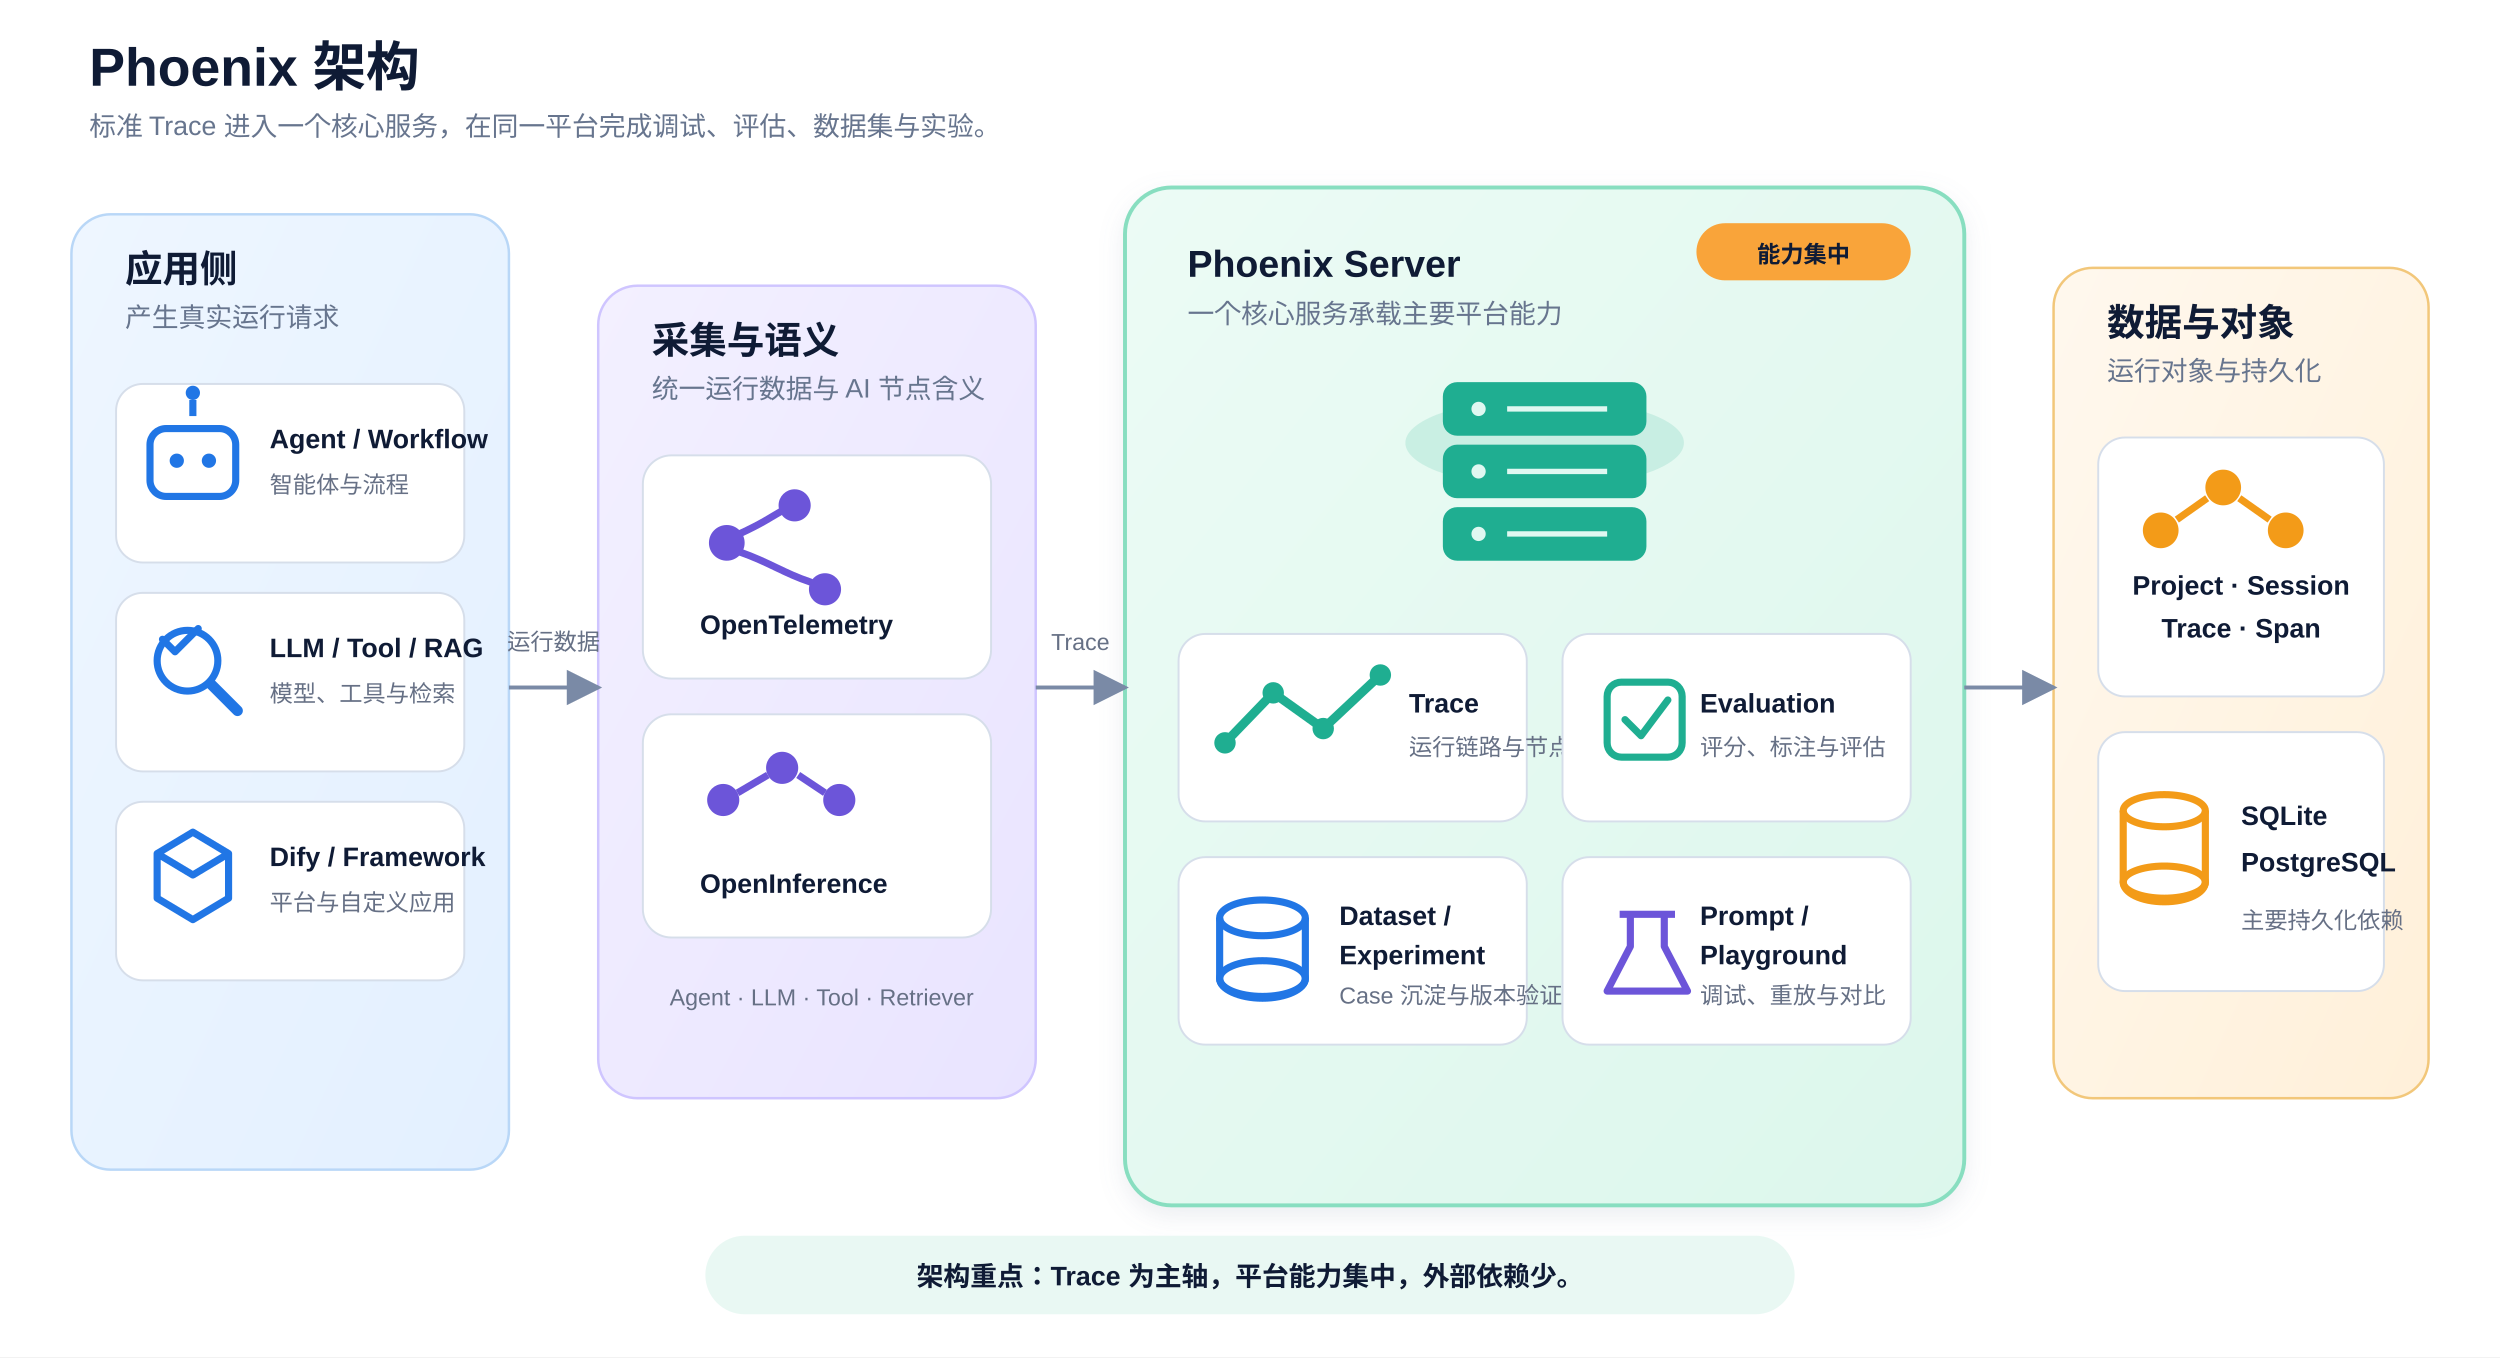
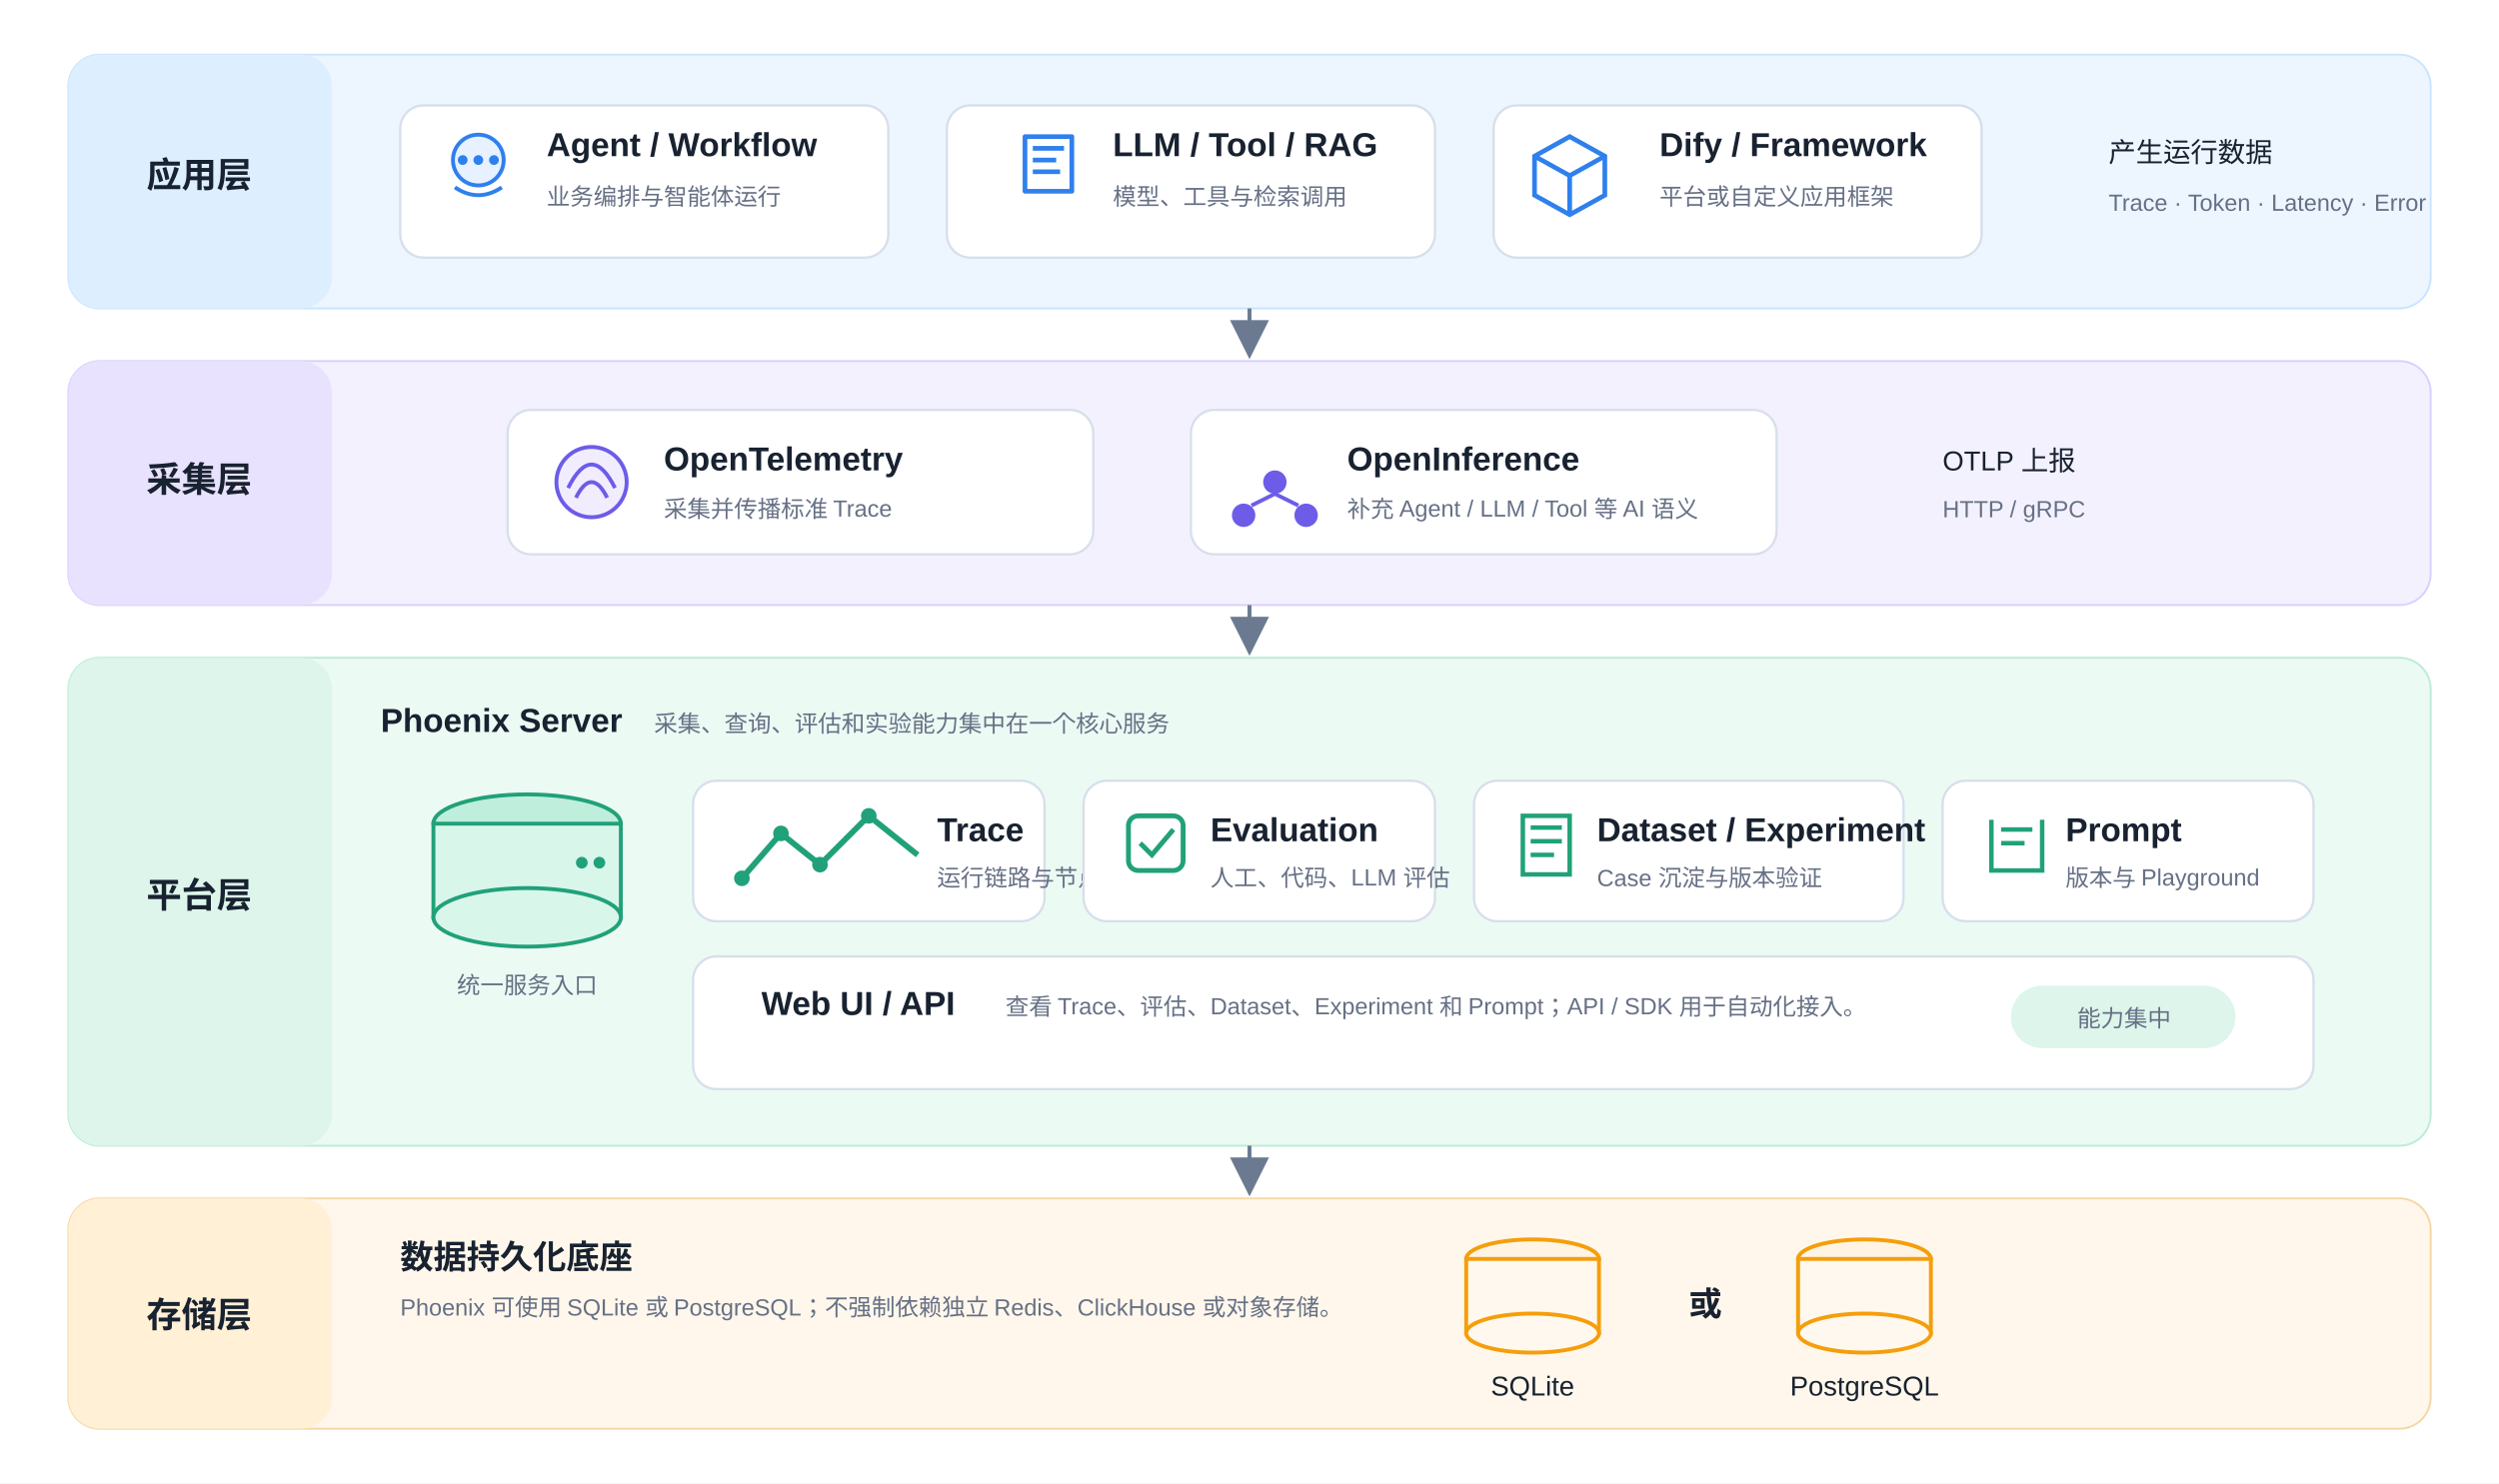
- <svg xmlns="http://www.w3.org/2000/svg" width="1400" height="760" viewBox="0 0 1400 760">
+ <svg xmlns="http://www.w3.org/2000/svg" width="1280" height="760" viewBox="0 0 1280 760">
  <defs>
-     <linearGradient id="bgBlue" x1="0" y1="0" x2="1" y2="1">
-       <stop offset="0" stop-color="#EEF6FF" />
-       <stop offset="1" stop-color="#E3F0FF" />
-     </linearGradient>
-     <linearGradient id="bgPurple" x1="0" y1="0" x2="1" y2="1">
-       <stop offset="0" stop-color="#F3F0FF" />
-       <stop offset="1" stop-color="#E9E4FF" />
-     </linearGradient>
-     <linearGradient id="bgGreen" x1="0" y1="0" x2="1" y2="1">
-       <stop offset="0" stop-color="#ECFBF5" />
-       <stop offset="1" stop-color="#DCF7EC" />
-     </linearGradient>
-     <linearGradient id="bgOrange" x1="0" y1="0" x2="1" y2="1">
-       <stop offset="0" stop-color="#FFF8EE" />
-       <stop offset="1" stop-color="#FFF0D9" />
-     </linearGradient>
-     <marker id="arrow" markerWidth="9" markerHeight="9" refX="8" refY="4.5" orient="auto">
-       <path d="M0,0 L9,4.5 L0,9 Z" fill="#7A8AA6" />
+     <marker id="arrow" markerWidth="10" markerHeight="10" refX="9" refY="5" orient="auto">
+       <path d="M0 0 L10 5 L0 10 Z" fill="#6B7A90" />
    </marker>
-     <filter id="shadow" x="-10%" y="-10%" width="120%" height="120%">
-       <feDropShadow dx="0" dy="5" stdDeviation="7" flood-color="#8492A6" flood-opacity="0.15" />
-     </filter>
    <style>
-     text{font-family:Arial,"Microsoft YaHei",sans-serif;fill:#0F1B35}.title{font-size:30px;font-weight:700}.sub{font-size:15px;fill:#67758E}.h{font-size:21px;font-weight:700}.m{font-size:15px;font-weight:600}.s{font-size:13px;fill:#667085}.panel{stroke-width:1.4}.card{fill:#fff;stroke:#D6DEEA;stroke-width:1.1}.flow{stroke:#7A8AA6;stroke-width:2.2;fill:none;marker-end:url(#arrow)}
+     text{font-family:Arial,"Microsoft YaHei",sans-serif;fill:#182230}.layer{font-size:18px;font-weight:700}.h{font-size:17px;font-weight:700}.m{font-size:14px}.s{font-size:12px;fill:#667085}.card{fill:#fff;stroke:#D7DFEA;stroke-width:1.2}.line{stroke:#6B7A90;stroke-width:2;fill:none;marker-end:url(#arrow)}
  </style>
  </defs>
-   <rect width="1400" height="760" fill="#fff" />
-   <text x="50" y="48" class="title">Phoenix 架构</text>
-   <text x="50" y="76" class="sub">标准 Trace 进入一个核心服务，在同一平台完成调试、评估、数据集与实验。</text>
-   <rect x="40" y="120" width="245" height="535" rx="22" fill="url(#bgBlue)" stroke="#B9D7F7" class="panel" />
-   <text x="70" y="158" class="h">应用侧</text>
-   <text x="70" y="183" class="sub">产生真实运行请求</text>
-   <rect x="65" y="215" width="195" height="100" rx="15" class="card" />
-   <rect x="84" y="240" width="48" height="38" rx="9" fill="none" stroke="#2176E5" stroke-width="4" />
-   <circle cx="99" cy="258" r="4" fill="#2176E5" />
-   <circle cx="117" cy="258" r="4" fill="#2176E5" />
-   <line x1="108" y1="233" x2="108" y2="224" stroke="#2176E5" stroke-width="4" />
-   <circle cx="108" cy="220" r="4" fill="#2176E5" />
-   <text x="151" y="251" class="m">Agent / Workflow</text>
-   <text x="151" y="276" class="s">智能体与流程</text>
-   <rect x="65" y="332" width="195" height="100" rx="15" class="card" />
-   <circle cx="105" cy="370" r="17" fill="none" stroke="#2176E5" stroke-width="4" />
-   <path d="M118 383 L133 398" stroke="#2176E5" stroke-width="6" stroke-linecap="round" />
-   <path d="M91 358 L98 365 L111 352" fill="none" stroke="#2176E5" stroke-width="4" stroke-linecap="round" stroke-linejoin="round" />
-   <text x="151" y="368" class="m">LLM / Tool / RAG</text>
-   <text x="151" y="393" class="s">模型、工具与检索</text>
-   <rect x="65" y="449" width="195" height="100" rx="15" class="card" />
-   <path d="M88 478 L108 466 L128 478 L108 490 Z M88 478 V503 L108 515 L128 503 V478" fill="none" stroke="#2176E5" stroke-width="4" stroke-linejoin="round" />
-   <text x="151" y="485" class="m">Dify / Framework</text>
-   <text x="151" y="510" class="s">平台与自定义应用</text>
-   <rect x="335" y="160" width="245" height="455" rx="22" fill="url(#bgPurple)" stroke="#CFC5FF" class="panel" />
-   <text x="365" y="198" class="h">采集与语义</text>
-   <text x="365" y="223" class="sub">统一运行数据与 AI 节点含义</text>
-   <rect x="360" y="255" width="195" height="125" rx="16" class="card" />
-   <circle cx="407" cy="304" r="10" fill="#6C55D9" />
-   <circle cx="445" cy="283" r="9" fill="#6C55D9" />
-   <circle cx="462" cy="330" r="9" fill="#6C55D9" />
-   <path d="M414 299 C427 293 431 290 438 286 M414 309 C431 315 439 321 454 326" stroke="#6C55D9" stroke-width="4" fill="none" stroke-linecap="round" />
-   <text x="392" y="355" class="m">OpenTelemetry</text>
-   <rect x="360" y="400" width="195" height="125" rx="16" class="card" />
-   <circle cx="405" cy="448" r="9" fill="#6C55D9" />
-   <circle cx="438" cy="430" r="9" fill="#6C55D9" />
-   <circle cx="470" cy="448" r="9" fill="#6C55D9" />
-   <line x1="413" y1="444" x2="430" y2="434" stroke="#6C55D9" stroke-width="4" />
-   <line x1="447" y1="434" x2="462" y2="444" stroke="#6C55D9" stroke-width="4" />
-   <text x="392" y="500" class="m">OpenInference</text>
-   <text x="375" y="563" class="s">Agent · LLM · Tool · Retriever</text>
-   <rect x="630" y="105" width="470" height="570" rx="26" fill="url(#bgGreen)" stroke="#88DEC0" stroke-width="2.2" filter="url(#shadow)" />
-   <rect x="950" y="125" width="120" height="32" rx="16" fill="#F9A43A" />
-   <text x="1010" y="147" text-anchor="middle" font-family="Arial,Microsoft YaHei" font-size="13" font-weight="700" fill="#fff">能力集中</text>
-   <text x="665" y="155" class="h">Phoenix Server</text>
-   <text x="665" y="181" class="sub">一个核心服务承载主要平台能力</text>
-   <ellipse cx="865" cy="248" rx="78" ry="25" fill="#45BCA1" opacity="0.18" />
-   <rect x="808" y="214" width="114" height="30" rx="8" fill="#1FAE91" />
-   <rect x="808" y="249" width="114" height="30" rx="8" fill="#1FAE91" />
-   <rect x="808" y="284" width="114" height="30" rx="8" fill="#1FAE91" />
-   <circle cx="828" cy="229" r="4" fill="#DFF8F1" />
-   <circle cx="828" cy="264" r="4" fill="#DFF8F1" />
-   <circle cx="828" cy="299" r="4" fill="#DFF8F1" />
-   <line x1="844" y1="229" x2="900" y2="229" stroke="#DFF8F1" stroke-width="3" />
-   <line x1="844" y1="264" x2="900" y2="264" stroke="#DFF8F1" stroke-width="3" />
-   <line x1="844" y1="299" x2="900" y2="299" stroke="#DFF8F1" stroke-width="3" />
-   <rect x="660" y="355" width="195" height="105" rx="15" class="card" />
-   <path d="M686 416 L713 388 L741 408 L773 378" stroke="#1FAE91" stroke-width="5" fill="none" stroke-linecap="round" />
-   <circle cx="686" cy="416" r="6" fill="#1FAE91" />
-   <circle cx="713" cy="388" r="6" fill="#1FAE91" />
-   <circle cx="741" cy="408" r="6" fill="#1FAE91" />
-   <circle cx="773" cy="378" r="6" fill="#1FAE91" />
-   <text x="789" y="399" class="m">Trace</text>
-   <text x="789" y="423" class="s">运行链路与节点详情</text>
-   <rect x="875" y="355" width="195" height="105" rx="15" class="card" />
-   <rect x="900" y="382" width="42" height="42" rx="8" fill="none" stroke="#1FAE91" stroke-width="4" />
-   <path d="M910 403 L919 412 L934 392" fill="none" stroke="#1FAE91" stroke-width="4" stroke-linecap="round" stroke-linejoin="round" />
-   <text x="952" y="399" class="m">Evaluation</text>
-   <text x="952" y="423" class="s">评分、标注与评估</text>
-   <rect x="660" y="480" width="195" height="105" rx="15" class="card" />
-   <ellipse cx="707" cy="514" rx="24" ry="10" fill="none" stroke="#2176E5" stroke-width="4" />
-   <path d="M683 514 V548 C683 554 694 559 707 559 C720 559 731 554 731 548 V514" fill="none" stroke="#2176E5" stroke-width="4" />
-   <ellipse cx="707" cy="548" rx="24" ry="10" fill="none" stroke="#2176E5" stroke-width="4" />
-   <text x="750" y="518" class="m">Dataset /</text>
-   <text x="750" y="540" class="m">Experiment</text>
-   <text x="750" y="562" class="s">Case 沉淀与版本验证</text>
-   <rect x="875" y="480" width="195" height="105" rx="15" class="card" />
-   <path d="M907 512 H938 M913 512 V530 L900 555 H945 L932 530 V512" fill="none" stroke="#6C55D9" stroke-width="4" stroke-linejoin="round" />
-   <text x="952" y="518" class="m">Prompt /</text>
-   <text x="952" y="540" class="m">Playground</text>
-   <text x="952" y="562" class="s">调试、重放与对比</text>
-   <rect x="1150" y="150" width="210" height="465" rx="22" fill="url(#bgOrange)" stroke="#F2C77A" class="panel" />
-   <text x="1180" y="188" class="h">数据与对象</text>
-   <text x="1180" y="213" class="sub">运行对象与持久化</text>
-   <rect x="1175" y="245" width="160" height="145" rx="15" class="card" />
-   <circle cx="1210" cy="297" r="10" fill="#F39B18" />
-   <circle cx="1245" cy="273" r="10" fill="#F39B18" />
-   <circle cx="1280" cy="297" r="10" fill="#F39B18" />
-   <line x1="1219" y1="291" x2="1236" y2="279" stroke="#F39B18" stroke-width="4" />
-   <line x1="1254" y1="279" x2="1271" y2="291" stroke="#F39B18" stroke-width="4" />
-   <text x="1255" y="333" text-anchor="middle" class="m">Project · Session</text>
-   <text x="1255" y="357" text-anchor="middle" class="m">Trace · Span</text>
-   <rect x="1175" y="410" width="160" height="145" rx="15" class="card" />
-   <ellipse cx="1212" cy="454" rx="23" ry="9" fill="none" stroke="#F39B18" stroke-width="4" />
-   <path d="M1189 454 V494 C1189 500 1199 505 1212 505 C1225 505 1235 500 1235 494 V454" fill="none" stroke="#F39B18" stroke-width="4" />
-   <ellipse cx="1212" cy="494" rx="23" ry="9" fill="none" stroke="#F39B18" stroke-width="4" />
-   <text x="1255" y="462" class="m">SQLite</text>
-   <text x="1255" y="488" class="m">PostgreSQL</text>
-   <text x="1255" y="520" class="s">主要持久化依赖</text>
-   <path d="M285 385 H335" class="flow" />
-   <path d="M580 385 H630" class="flow" />
-   <path d="M1100 385 H1150" class="flow" />
-   <text x="310" y="364" text-anchor="middle" class="s">运行数据</text>
-   <text x="605" y="364" text-anchor="middle" class="s">Trace</text>
-   <rect x="395" y="692" width="610" height="44" rx="22" fill="#E9F8F3" />
-   <text x="700" y="720" text-anchor="middle" class="m">架构重点：Trace 为主轴，平台能力集中，外部依赖少。</text>
+   <rect width="1280" height="760" fill="#fff" />
+   <rect x="35" y="28" width="1210" height="130" rx="16" fill="#EDF6FF" stroke="#C9E4FF" />
+   <rect x="35" y="28" width="135" height="130" rx="16" fill="#DDEEFF" />
+   <text x="102" y="96" text-anchor="middle" class="layer">应用层</text>
+   <g>
+     <rect x="205" y="54" width="250" height="78" rx="12" class="card" />
+     <circle cx="245" cy="82" r="13" fill="#E7F1FF" stroke="#2F80ED" stroke-width="2" />
+     <circle cx="237" cy="82" r="2.5" fill="#2F80ED" />
+     <circle cx="245" cy="82" r="2.5" fill="#2F80ED" />
+     <circle cx="253" cy="82" r="2.5" fill="#2F80ED" />
+     <path d="M233 96 Q245 104 257 96" fill="none" stroke="#2F80ED" stroke-width="2" />
+     <text x="280" y="80" class="h">Agent / Workflow</text>
+     <text x="280" y="105" class="s">业务编排与智能体运行</text>
+   </g>
+   <g>
+     <rect x="485" y="54" width="250" height="78" rx="12" class="card" />
+     <path d="M525 70 h24 v28 h-24 z M529 76 h16 M529 82 h12 M529 88 h14" fill="none" stroke="#2F80ED" stroke-width="2.4" stroke-linejoin="round" />
+     <text x="570" y="80" class="h">LLM / Tool / RAG</text>
+     <text x="570" y="105" class="s">模型、工具与检索调用</text>
+   </g>
+   <g>
+     <rect x="765" y="54" width="250" height="78" rx="12" class="card" />
+     <path d="M804 70 l18 10 v20 l-18 10 -18-10 v-20 z M786 80 l18 10 18-10 M804 90 v20" fill="none" stroke="#2F80ED" stroke-width="2.4" />
+     <text x="850" y="80" class="h">Dify / Framework</text>
+     <text x="850" y="105" class="s">平台或自定义应用框架</text>
+   </g>
+   <text x="1080" y="83" class="m">产生运行数据</text>
+   <text x="1080" y="108" class="s">Trace · Token · Latency · Error</text>
+   <path d="M640 158 V182" class="line" />
+   <rect x="35" y="185" width="1210" height="125" rx="16" fill="#F4F1FF" stroke="#D8D1FF" />
+   <rect x="35" y="185" width="135" height="125" rx="16" fill="#E8E2FF" />
+   <text x="102" y="252" text-anchor="middle" class="layer">采集层</text>
+   <g>
+     <rect x="260" y="210" width="300" height="74" rx="12" class="card" />
+     <circle cx="303" cy="247" r="18" fill="#F1EDFF" stroke="#6D5CE8" stroke-width="2" />
+     <path d="M291 250 q12-24 24 0 M295 255 q8-16 16 0" fill="none" stroke="#6D5CE8" stroke-width="2" />
+     <text x="340" y="241" class="h">OpenTelemetry</text>
+     <text x="340" y="265" class="s">采集并传播标准 Trace</text>
+   </g>
+   <g>
+     <rect x="610" y="210" width="300" height="74" rx="12" class="card" />
+     <circle cx="653" cy="247" r="6" fill="#6D5CE8" />
+     <circle cx="637" cy="264" r="6" fill="#6D5CE8" />
+     <circle cx="669" cy="264" r="6" fill="#6D5CE8" />
+     <path d="M653 253 L641 259 M653 253 L665 259" stroke="#6D5CE8" stroke-width="2" />
+     <text x="690" y="241" class="h">OpenInference</text>
+     <text x="690" y="265" class="s">补充 Agent / LLM / Tool 等 AI 语义</text>
+   </g>
+   <text x="995" y="241" class="m">OTLP 上报</text>
+   <text x="995" y="265" class="s">HTTP / gRPC</text>
+   <path d="M640 310 V334" class="line" />
+   <rect x="35" y="337" width="1210" height="250" rx="16" fill="#ECFAF4" stroke="#BDEBD6" />
+   <rect x="35" y="337" width="135" height="250" rx="16" fill="#DDF5EA" />
+   <text x="102" y="465" text-anchor="middle" class="layer">平台层</text>
+   <text x="195" y="375" class="h">Phoenix Server</text>
+   <text x="335" y="375" class="s">采集、查询、评估和实验能力集中在一个核心服务</text>
+   <g transform="translate(215 407)">
+     <ellipse cx="55" cy="15" rx="48" ry="15" fill="#BFEEDC" stroke="#21A179" stroke-width="2" />
+     <rect x="7" y="15" width="96" height="48" fill="#D9F6EB" stroke="#21A179" stroke-width="2" />
+     <ellipse cx="55" cy="63" rx="48" ry="15" fill="#D9F6EB" stroke="#21A179" stroke-width="2" />
+     <circle cx="83" cy="35" r="3" fill="#21A179" />
+     <circle cx="92" cy="35" r="3" fill="#21A179" />
+     <text x="55" y="102" text-anchor="middle" class="s">统一服务入口</text>
+   </g>
+   <g>
+     <rect x="355" y="400" width="180" height="72" rx="12" class="card" />
+     <polyline points="380,450 400,427 420,443 445,418 470,438" fill="none" stroke="#21A179" stroke-width="3" />
+     <circle cx="380" cy="450" r="4" fill="#21A179" />
+     <circle cx="400" cy="427" r="4" fill="#21A179" />
+     <circle cx="420" cy="443" r="4" fill="#21A179" />
+     <circle cx="445" cy="418" r="4" fill="#21A179" />
+     <text x="480" y="431" class="h">Trace</text>
+     <text x="480" y="454" class="s">运行链路与节点详情</text>
+   </g>
+   <g>
+     <rect x="555" y="400" width="180" height="72" rx="12" class="card" />
+     <rect x="578" y="418" width="28" height="28" rx="5" fill="none" stroke="#21A179" stroke-width="2.5" />
+     <path d="M584 432 l6 6 11-13" fill="none" stroke="#21A179" stroke-width="2.5" />
+     <text x="620" y="431" class="h">Evaluation</text>
+     <text x="620" y="454" class="s">人工、代码、LLM 评估</text>
+   </g>
+   <g>
+     <rect x="755" y="400" width="220" height="72" rx="12" class="card" />
+     <path d="M780 418 h24 v30 h-24 z M784 424 h16 M784 431 h16 M784 438 h12" fill="none" stroke="#21A179" stroke-width="2.3" />
+     <text x="818" y="431" class="h">Dataset / Experiment</text>
+     <text x="818" y="454" class="s">Case 沉淀与版本验证</text>
+   </g>
+   <g>
+     <rect x="995" y="400" width="190" height="72" rx="12" class="card" />
+     <path d="M1020 420 v26 h26 v-26 M1025 425 h16 M1025 432 h12" fill="none" stroke="#21A179" stroke-width="2.3" />
+     <text x="1058" y="431" class="h">Prompt</text>
+     <text x="1058" y="454" class="s">版本与 Playground</text>
+   </g>
+   <g>
+     <rect x="355" y="490" width="830" height="68" rx="12" class="card" />
+     <text x="390" y="520" class="h">Web UI / API</text>
+     <text x="515" y="520" class="s">查看 Trace、评估、Dataset、Experiment 和 Prompt；API / SDK 用于自动化接入。</text>
+     <rect x="1030" y="505" width="115" height="32" rx="16" fill="#DDF5EA" />
+     <text x="1088" y="526" text-anchor="middle" class="s">能力集中</text>
+   </g>
+   <path d="M640 587 V611" class="line" />
+   <rect x="35" y="614" width="1210" height="118" rx="16" fill="#FFF7EB" stroke="#F5D7A6" />
+   <rect x="35" y="614" width="135" height="118" rx="16" fill="#FFF0D6" />
+   <text x="102" y="680" text-anchor="middle" class="layer">存储层</text>
+   <text x="205" y="650" class="h">数据持久化底座</text>
+   <text x="205" y="674" class="s">Phoenix 可使用 SQLite 或 PostgreSQL；不强制依赖独立 Redis、ClickHouse 或对象存储。</text>
+   <g transform="translate(745 635)">
+     <ellipse cx="40" cy="10" rx="34" ry="10" fill="#FFF4E4" stroke="#F59E0B" stroke-width="2" />
+     <rect x="6" y="10" width="68" height="38" fill="#FFF8EF" stroke="#F59E0B" stroke-width="2" />
+     <ellipse cx="40" cy="48" rx="34" ry="10" fill="#FFF8EF" stroke="#F59E0B" stroke-width="2" />
+     <text x="40" y="80" text-anchor="middle" class="m">SQLite</text>
+   </g>
+   <text x="865" y="674" class="h">或</text>
+   <g transform="translate(915 635)">
+     <ellipse cx="40" cy="10" rx="34" ry="10" fill="#FFF4E4" stroke="#F59E0B" stroke-width="2" />
+     <rect x="6" y="10" width="68" height="38" fill="#FFF8EF" stroke="#F59E0B" stroke-width="2" />
+     <ellipse cx="40" cy="48" rx="34" ry="10" fill="#FFF8EF" stroke="#F59E0B" stroke-width="2" />
+     <text x="40" y="80" text-anchor="middle" class="m">PostgreSQL</text>
+   </g>
</svg>
